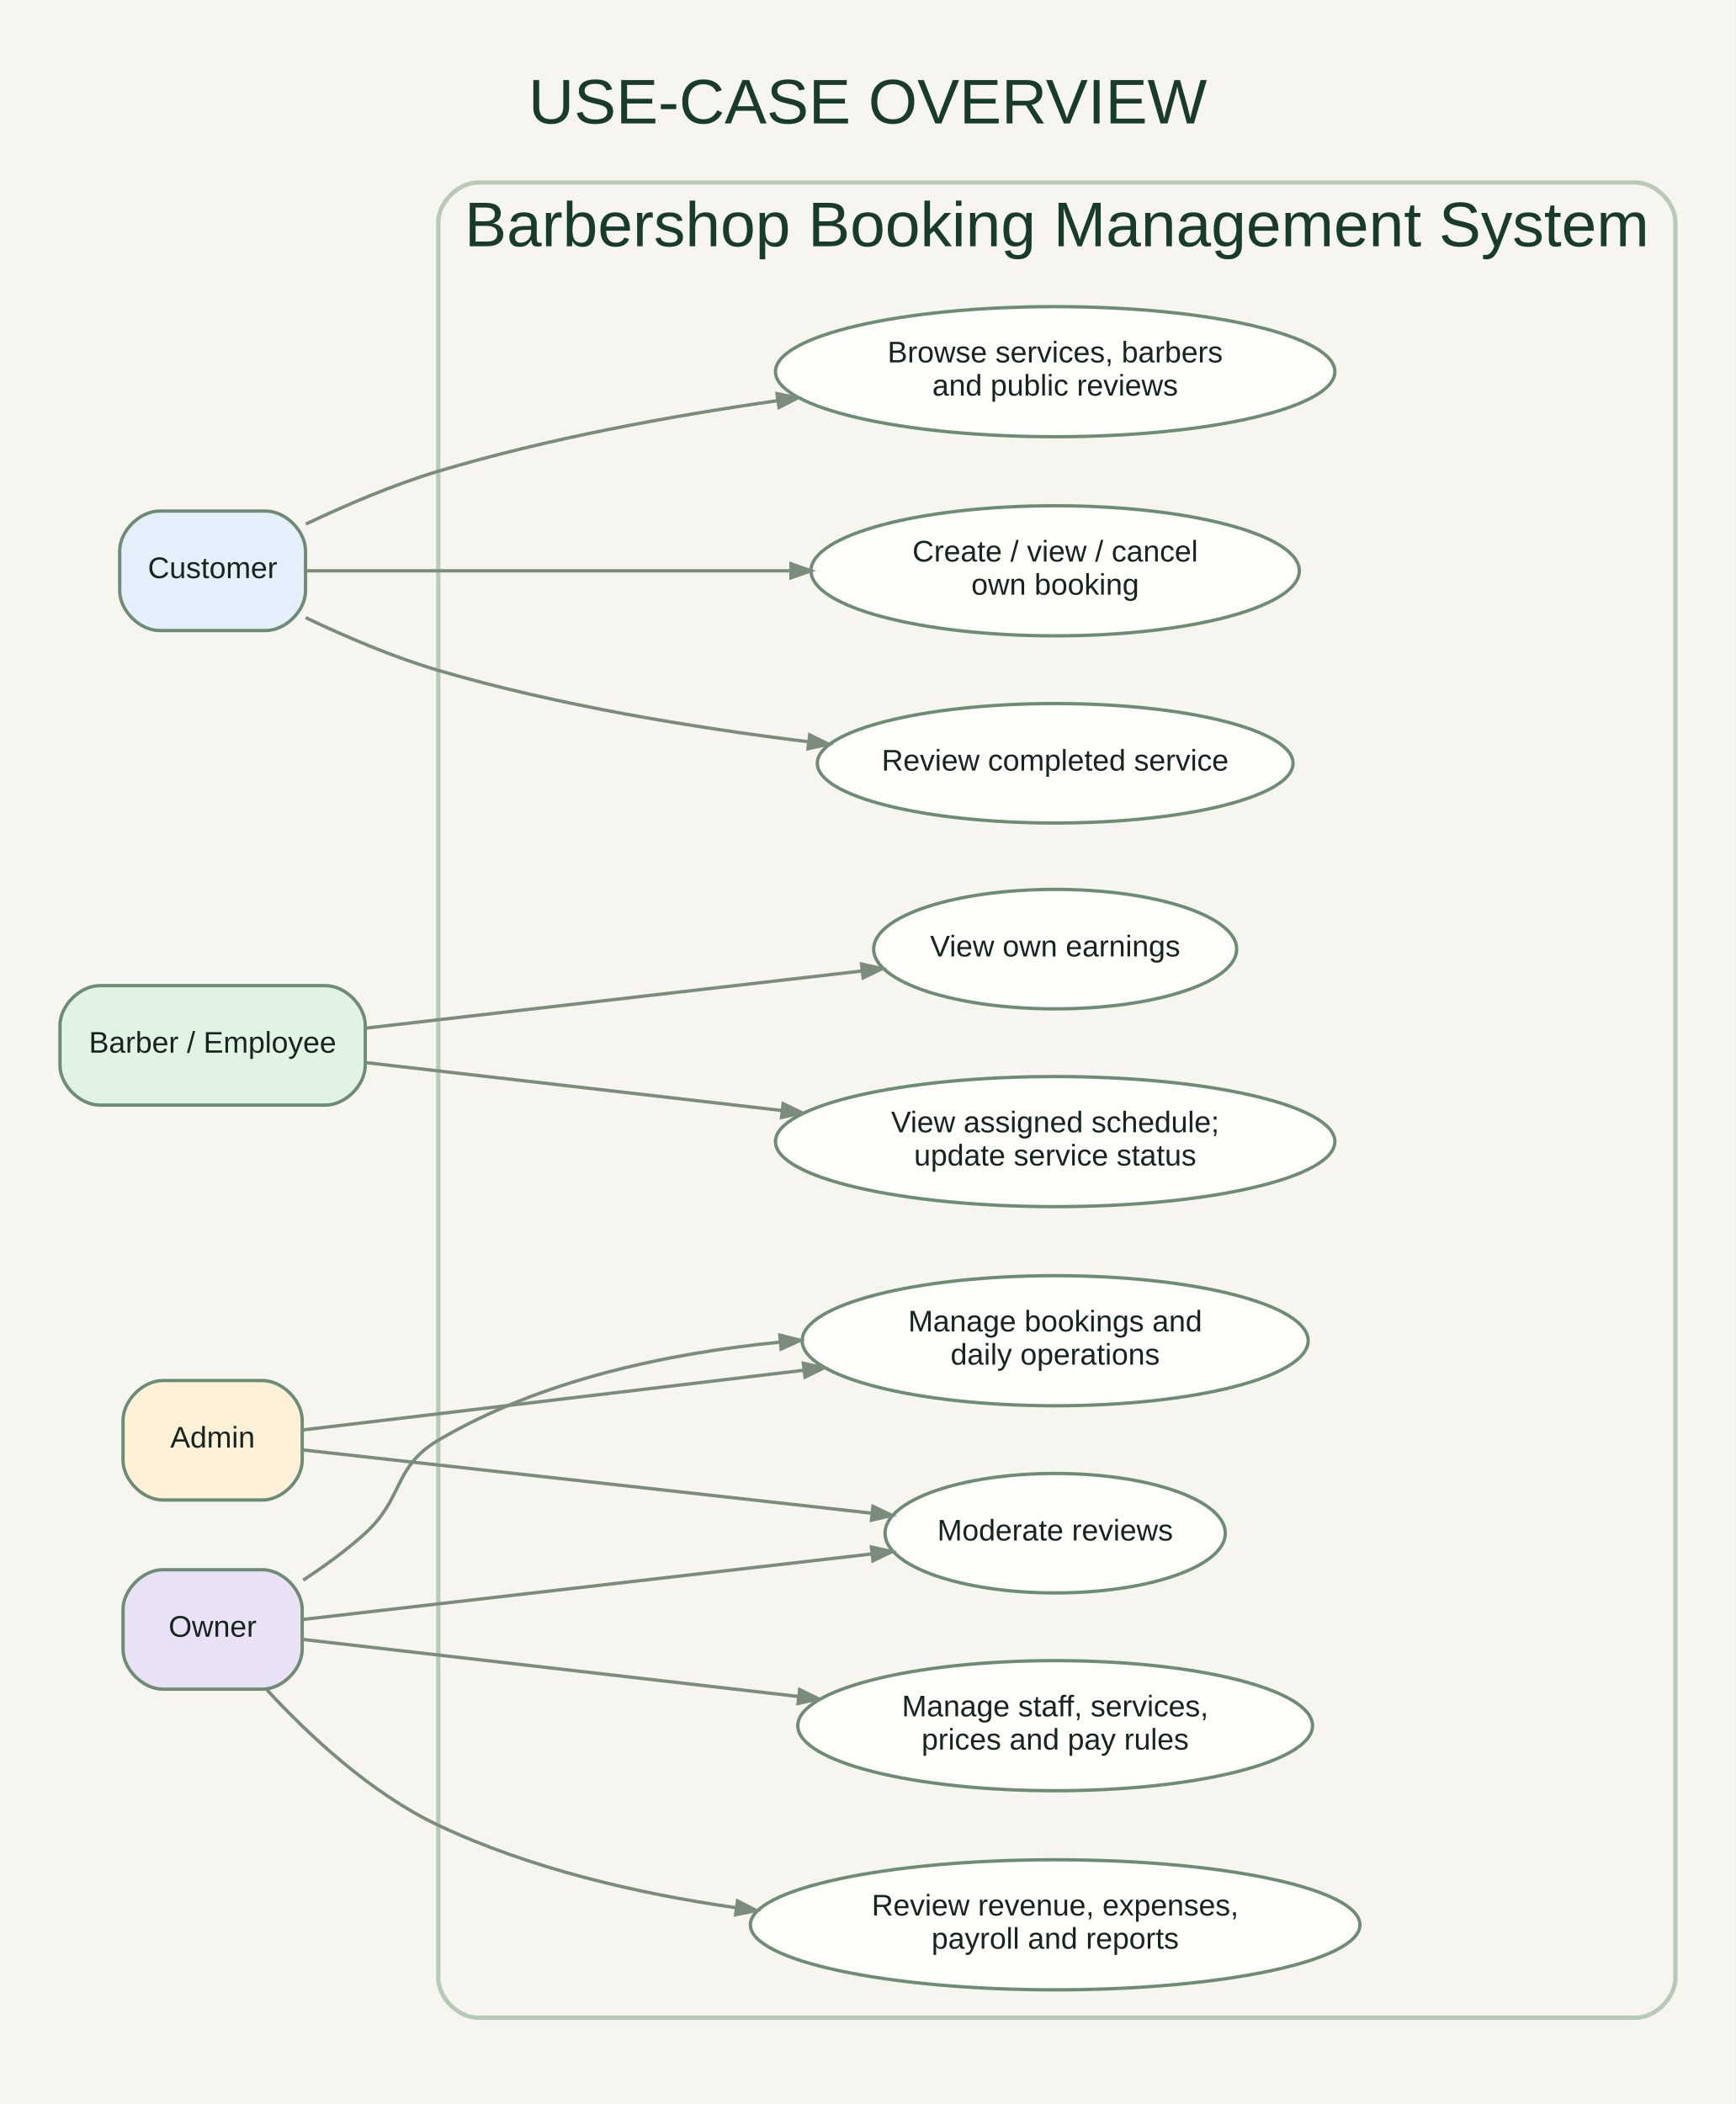
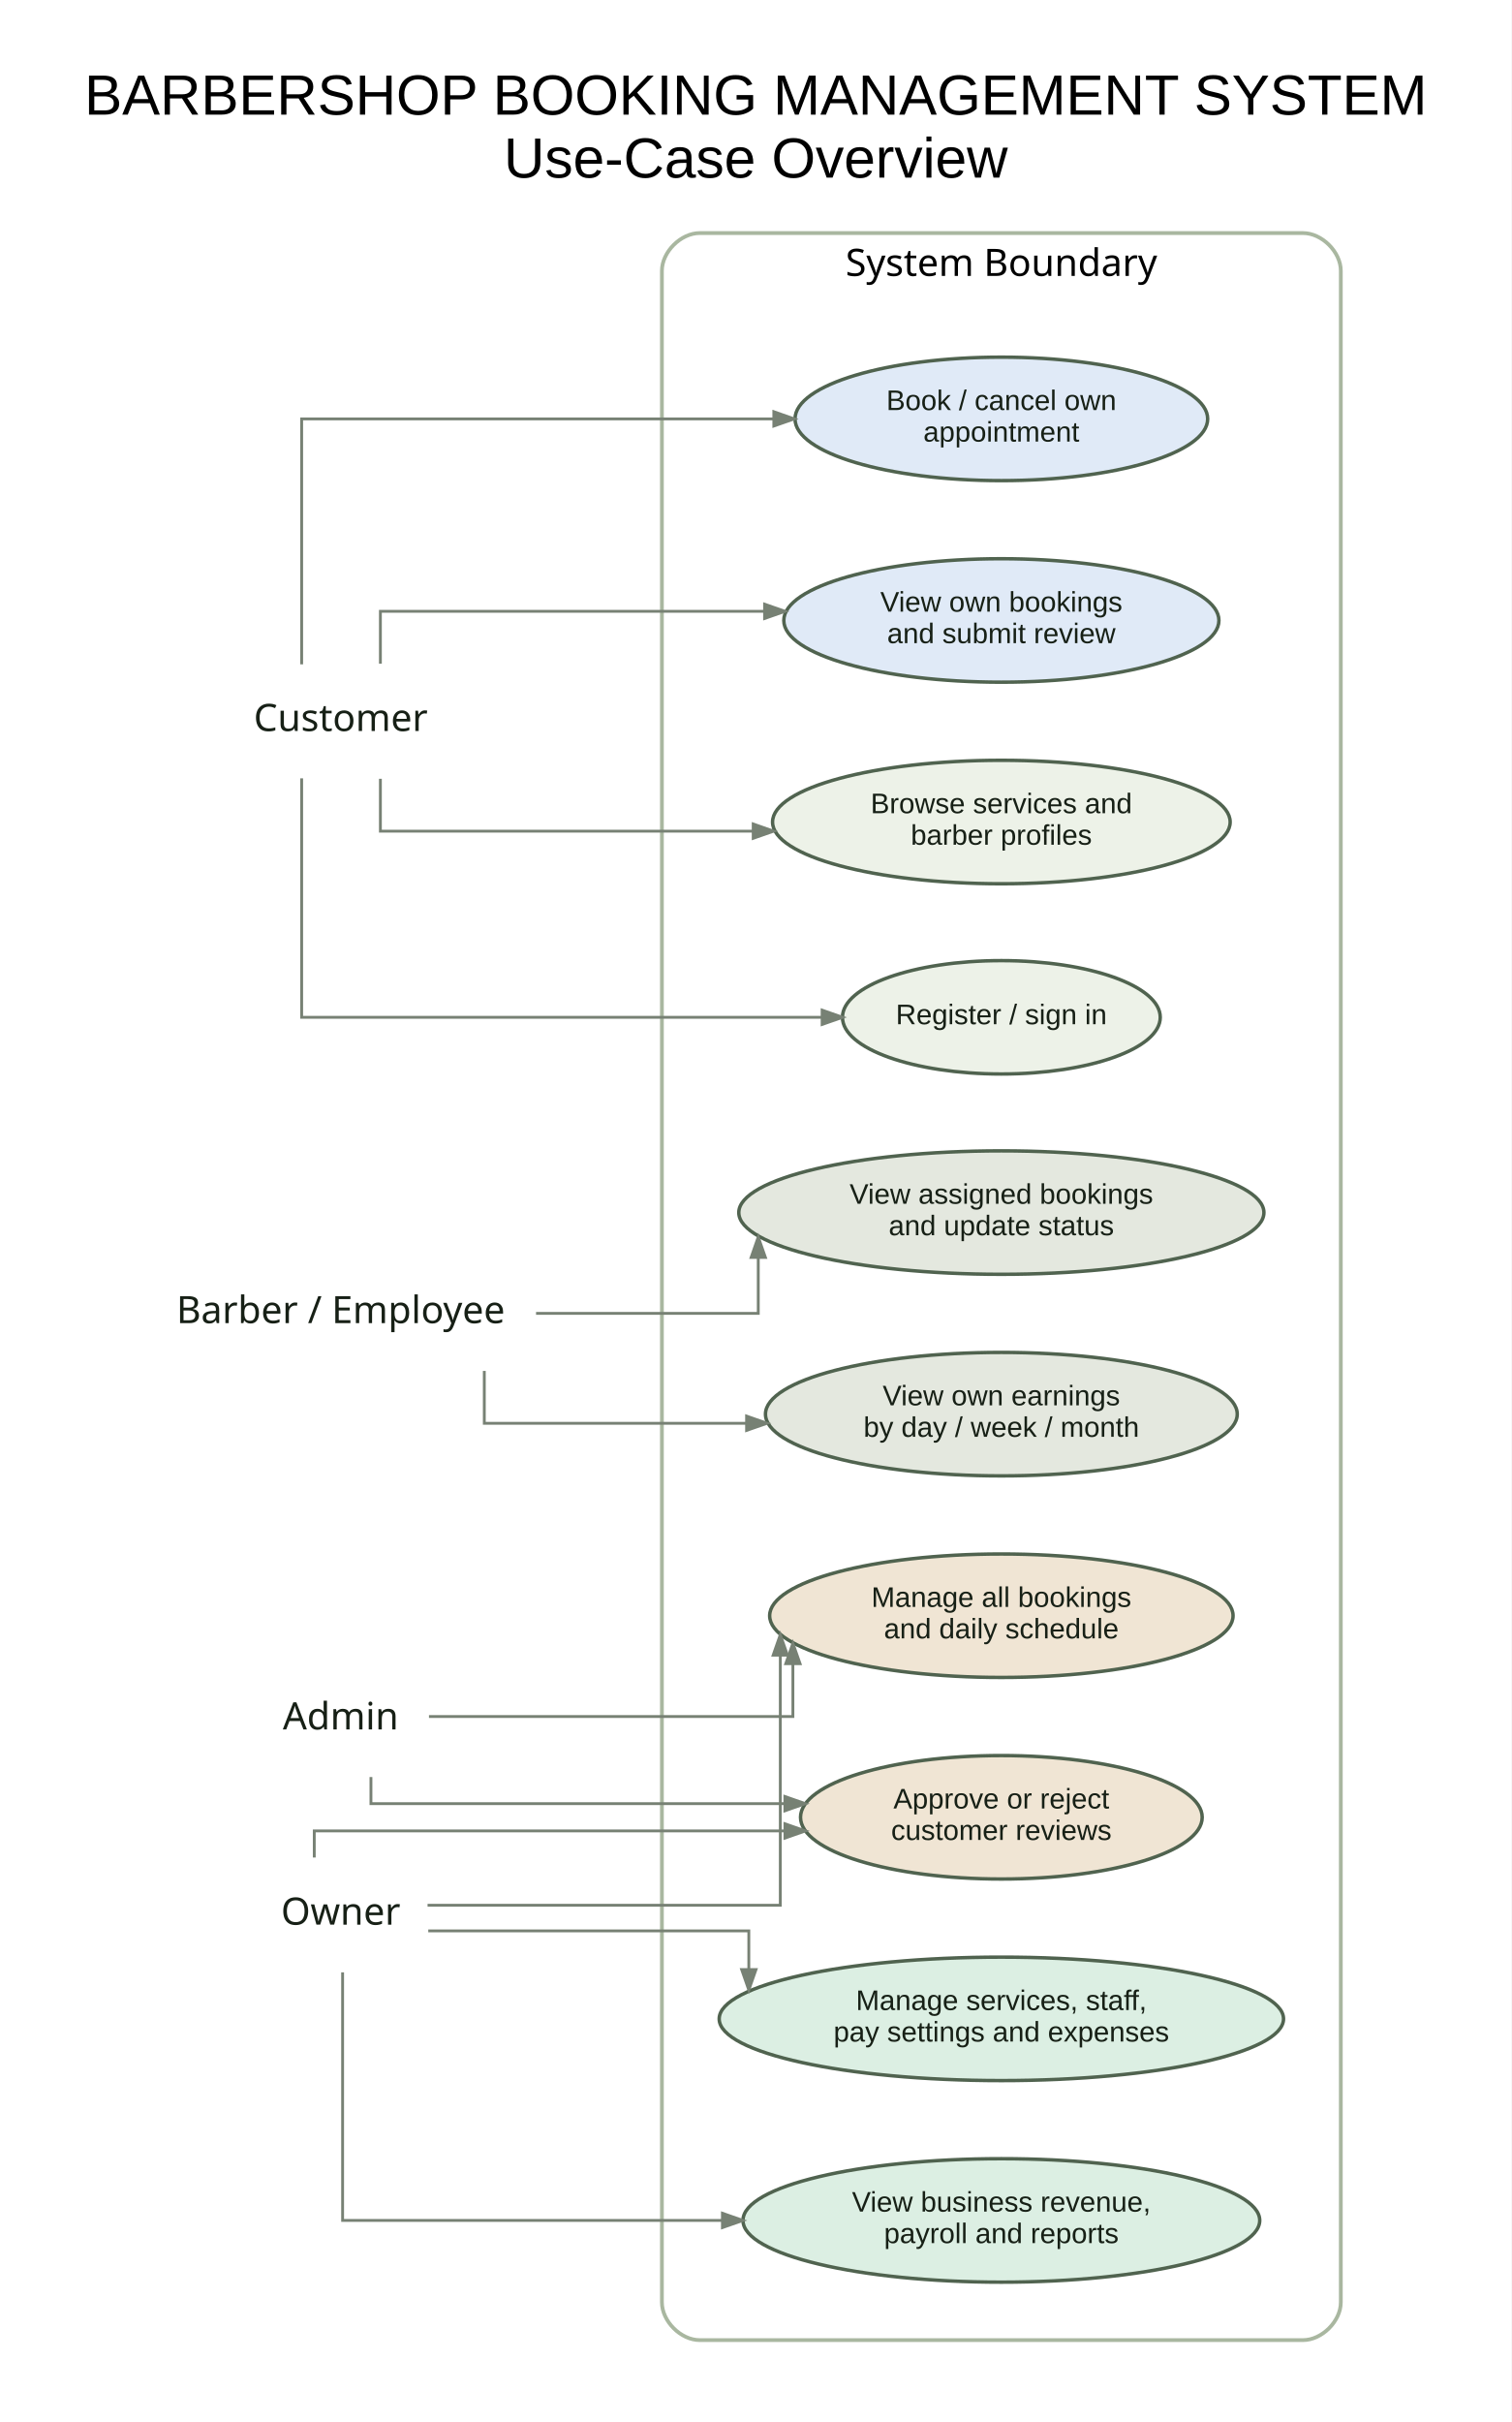
- <svg xmlns="http://www.w3.org/2000/svg" width="523pt" height="634pt" viewBox="0.00 0.00 522.85 634.00">
-   <g id="graph0" class="graph" transform="scale(1 1) rotate(0) translate(18 616)">
-     <polygon fill="#f6f5f0" stroke="transparent" points="-18,18 -18,-616 504.85,-616 504.85,18 -18,18" />
-     <text text-anchor="middle" x="243.42" y="-578.8" font-family="Arial" font-size="19.00" fill="#183b2b">USE-CASE OVERVIEW</text>
+ <svg xmlns="http://www.w3.org/2000/svg" width="480pt" height="769pt" viewBox="0.00 0.00 480.00 769.00">
+   <g id="graph0" class="graph" transform="scale(1 1) rotate(0) translate(18 751)">
+     <polygon fill="white" stroke="transparent" points="-18,18 -18,-751 462,-751 462,18 -18,18" />
+     <text text-anchor="middle" x="222" y="-714.6" font-family="Arial" font-size="18.00">BARBERSHOP BOOKING MANAGEMENT SYSTEM</text>
+     <text text-anchor="middle" x="222" y="-694.6" font-family="Arial" font-size="18.00">Use-Case Overview</text>
    <g id="clust1" class="cluster">
-       <path fill="#f6f5f0" stroke="#b9c9b8" stroke-width="1.3" d="M126,-8C126,-8 474.85,-8 474.85,-8 480.85,-8 486.85,-14 486.85,-20 486.85,-20 486.85,-549 486.85,-549 486.85,-555 480.85,-561 474.85,-561 474.85,-561 126,-561 126,-561 120,-561 114,-555 114,-549 114,-549 114,-20 114,-20 114,-14 120,-8 126,-8" />
-       <text text-anchor="middle" x="300.42" y="-541.8" font-family="Arial" font-size="19.00" fill="#183b2b">Barbershop Booking Management System</text>
+       <path fill="white" stroke="#a9b7a0" stroke-width="1.2" d="M204.2,-8C204.2,-8 395.8,-8 395.8,-8 401.8,-8 407.8,-14 407.8,-20 407.8,-20 407.8,-665 407.8,-665 407.8,-671 401.8,-677 395.8,-677 395.8,-677 204.2,-677 204.2,-677 198.2,-677 192.2,-671 192.2,-665 192.2,-665 192.2,-20 192.2,-20 192.2,-14 198.2,-8 204.2,-8" />
+       <text text-anchor="middle" x="300" y="-663.4" font-family="Arial Bold" font-size="12.00">System Boundary</text>
    </g>
    <g id="node1" class="node">
-       <path fill="#e5effc" stroke="#6e8c75" d="M62,-462C62,-462 30,-462 30,-462 24,-462 18,-456 18,-450 18,-450 18,-438 18,-438 18,-432 24,-426 30,-426 30,-426 62,-426 62,-426 68,-426 74,-432 74,-438 74,-438 74,-450 74,-450 74,-456 68,-462 62,-462" />
-       <text text-anchor="middle" x="46" y="-441.8" font-family="Arial" font-size="9.00" fill="#17251f">Customer</text>
+       <text text-anchor="middle" x="90.2" y="-518.9" font-family="Arial Bold" font-size="12.00" fill="#172016">Customer</text>
    </g>
    <g id="node5" class="node">
-       <ellipse fill="#fffefa" stroke="#6e8c75" cx="299.92" cy="-504" rx="84.29" ry="19.6" />
-       <text text-anchor="middle" x="299.92" y="-506.8" font-family="Arial" font-size="9.00" fill="#17251f">Browse services, barbers</text>
-       <text text-anchor="middle" x="299.92" y="-496.8" font-family="Arial" font-size="9.00" fill="#17251f">and public reviews</text>
+       <ellipse fill="#edf2e8" stroke="#50634f" stroke-width="1.1" cx="300" cy="-490" rx="72.66" ry="19.6" />
+       <text text-anchor="middle" x="300" y="-492.8" font-family="Arial" font-size="9.00" fill="#172016">Browse services and</text>
+       <text text-anchor="middle" x="300" y="-482.8" font-family="Arial" font-size="9.00" fill="#172016">barber profiles</text>
    </g>
    <g id="edge1" class="edge">
-       <path fill="none" stroke="#7b8b7e" d="M74.09,-458.07C86.05,-463.76 100.45,-469.94 114,-474 146.85,-483.84 184.01,-490.66 216.36,-495.28" />
-       <polygon fill="#7b8b7e" stroke="#7b8b7e" points="216.11,-497.37 222.34,-496.12 216.69,-493.21 216.11,-497.37" />
+       <path fill="none" stroke="#778174" stroke-width="0.9" d="M102.8,-503.73C102.8,-495.29 102.8,-487.1 102.8,-487.1 102.8,-487.1 221.19,-487.1 221.19,-487.1" />
+       <polygon fill="#778174" stroke="#778174" stroke-width="0.9" points="221.19,-489.38 227.69,-487.1 221.19,-484.83 221.19,-489.38" />
    </g>
    <g id="node6" class="node">
-       <ellipse fill="#fffefa" stroke="#6e8c75" cx="299.92" cy="-444" rx="73.58" ry="19.6" />
-       <text text-anchor="middle" x="299.92" y="-446.8" font-family="Arial" font-size="9.00" fill="#17251f">Create / view / cancel</text>
-       <text text-anchor="middle" x="299.92" y="-436.8" font-family="Arial" font-size="9.00" fill="#17251f">own booking</text>
+       <ellipse fill="#edf2e8" stroke="#50634f" stroke-width="1.1" cx="300" cy="-428" rx="50.46" ry="18" />
+       <text text-anchor="middle" x="300" y="-425.8" font-family="Arial" font-size="9.00" fill="#172016">Register / sign in</text>
    </g>
    <g id="edge2" class="edge">
-       <path fill="none" stroke="#7b8b7e" d="M74.44,-444C109.18,-444 170.51,-444 220.29,-444" />
-       <polygon fill="#7b8b7e" stroke="#7b8b7e" points="220.3,-446.1 226.3,-444 220.3,-441.9 220.3,-446.1" />
+       <path fill="none" stroke="#778174" stroke-width="0.9" d="M77.8,-503.88C77.8,-476.56 77.8,-428 77.8,-428 77.8,-428 243.08,-428 243.08,-428" />
+       <polygon fill="#778174" stroke="#778174" stroke-width="0.9" points="243.08,-430.28 249.58,-428 243.08,-425.73 243.08,-430.28" />
    </g>
    <g id="node7" class="node">
-       <ellipse fill="#fffefa" stroke="#6e8c75" cx="299.92" cy="-386" rx="71.68" ry="18" />
-       <text text-anchor="middle" x="299.92" y="-383.8" font-family="Arial" font-size="9.00" fill="#17251f">Review completed service</text>
+       <ellipse fill="#e0eaf7" stroke="#50634f" stroke-width="1.1" cx="300" cy="-618" rx="65.52" ry="19.6" />
+       <text text-anchor="middle" x="300" y="-620.8" font-family="Arial" font-size="9.00" fill="#172016">Book / cancel own</text>
+       <text text-anchor="middle" x="300" y="-610.8" font-family="Arial" font-size="9.00" fill="#172016">appointment</text>
    </g>
    <g id="edge3" class="edge">
-       <path fill="none" stroke="#7b8b7e" d="M74.07,-429.87C86.03,-424.16 100.43,-417.99 114,-414 149.93,-403.45 191.01,-396.72 225.32,-392.51" />
-       <polygon fill="#7b8b7e" stroke="#7b8b7e" points="225.93,-394.56 231.64,-391.76 225.44,-390.39 225.93,-394.56" />
+       <path fill="none" stroke="#778174" stroke-width="0.9" d="M77.8,-540.06C77.8,-567.87 77.8,-618 77.8,-618 77.8,-618 227.74,-618 227.74,-618" />
+       <polygon fill="#778174" stroke="#778174" stroke-width="0.9" points="227.74,-620.28 234.24,-618 227.74,-615.73 227.74,-620.28" />
+     </g>
+     <g id="node8" class="node">
+       <ellipse fill="#e0eaf7" stroke="#50634f" stroke-width="1.1" cx="300" cy="-554" rx="69.09" ry="19.6" />
+       <text text-anchor="middle" x="300" y="-556.8" font-family="Arial" font-size="9.00" fill="#172016">View own bookings</text>
+       <text text-anchor="middle" x="300" y="-546.8" font-family="Arial" font-size="9.00" fill="#172016">and submit review</text>
+     </g>
+     <g id="edge4" class="edge">
+       <path fill="none" stroke="#778174" stroke-width="0.9" d="M102.8,-540.27C102.8,-548.71 102.8,-556.9 102.8,-556.9 102.8,-556.9 224.81,-556.9 224.81,-556.9" />
+       <polygon fill="#778174" stroke="#778174" stroke-width="0.9" points="224.81,-559.17 231.31,-556.9 224.81,-554.62 224.81,-559.17" />
    </g>
    <g id="node2" class="node">
-       <path fill="#fff1d8" stroke="#6e8c75" d="M61,-200C61,-200 31,-200 31,-200 25,-200 19,-194 19,-188 19,-188 19,-176 19,-176 19,-170 25,-164 31,-164 31,-164 61,-164 61,-164 67,-164 73,-170 73,-176 73,-176 73,-188 73,-188 73,-194 67,-200 61,-200" />
-       <text text-anchor="middle" x="46" y="-179.8" font-family="Arial" font-size="9.00" fill="#17251f">Admin</text>
-     </g>
-     <g id="node8" class="node">
-       <ellipse fill="#fffefa" stroke="#6e8c75" cx="299.92" cy="-212" rx="76.24" ry="19.6" />
-       <text text-anchor="middle" x="299.92" y="-214.8" font-family="Arial" font-size="9.00" fill="#17251f">Manage bookings and</text>
-       <text text-anchor="middle" x="299.92" y="-204.8" font-family="Arial" font-size="9.00" fill="#17251f">daily operations</text>
-     </g>
-     <g id="edge4" class="edge">
-       <path fill="none" stroke="#7b8b7e" d="M73.01,-185.1C108.35,-189.31 172.97,-197 224.07,-203.09" />
-       <polygon fill="#7b8b7e" stroke="#7b8b7e" points="224.03,-205.2 230.24,-203.82 224.53,-201.03 224.03,-205.2" />
+       <text text-anchor="middle" x="90.2" y="-201.9" font-family="Arial Bold" font-size="12.00" fill="#172016">Admin</text>
    </g>
    <g id="node9" class="node">
-       <ellipse fill="#fffefa" stroke="#6e8c75" cx="299.92" cy="-154" rx="51.27" ry="18" />
-       <text text-anchor="middle" x="299.92" y="-151.8" font-family="Arial" font-size="9.00" fill="#17251f">Moderate reviews</text>
+       <ellipse fill="#f0e5d4" stroke="#50634f" stroke-width="1.1" cx="300" cy="-238" rx="73.58" ry="19.6" />
+       <text text-anchor="middle" x="300" y="-240.8" font-family="Arial" font-size="9.00" fill="#172016">Manage all bookings</text>
+       <text text-anchor="middle" x="300" y="-230.8" font-family="Arial" font-size="9.00" fill="#172016">and daily schedule</text>
    </g>
    <g id="edge5" class="edge">
-       <path fill="none" stroke="#7b8b7e" d="M73.01,-179.11C113.32,-174.63 191.74,-165.91 244.73,-160.02" />
-       <polygon fill="#7b8b7e" stroke="#7b8b7e" points="245.01,-162.1 250.74,-159.35 244.55,-157.93 245.01,-162.1" />
+       <path fill="none" stroke="#778174" stroke-width="0.9" d="M118.23,-206C160.02,-206 233.8,-206 233.8,-206 233.8,-206 233.8,-222.76 233.8,-222.76" />
+       <polygon fill="#778174" stroke="#778174" stroke-width="0.9" points="231.53,-222.76 233.8,-229.26 236.08,-222.76 231.53,-222.76" />
+     </g>
+     <g id="node10" class="node">
+       <ellipse fill="#f0e5d4" stroke="#50634f" stroke-width="1.1" cx="300" cy="-174" rx="63.78" ry="19.6" />
+       <text text-anchor="middle" x="300" y="-176.8" font-family="Arial" font-size="9.00" fill="#172016">Approve or reject</text>
+       <text text-anchor="middle" x="300" y="-166.8" font-family="Arial" font-size="9.00" fill="#172016">customer reviews</text>
+     </g>
+     <g id="edge6" class="edge">
+       <path fill="none" stroke="#778174" stroke-width="0.9" d="M99.8,-186.77C99.8,-182.08 99.8,-178.33 99.8,-178.33 99.8,-178.33 231.25,-178.33 231.25,-178.33" />
+       <polygon fill="#778174" stroke="#778174" stroke-width="0.9" points="231.25,-180.61 237.75,-178.33 231.25,-176.06 231.25,-180.61" />
    </g>
    <g id="node3" class="node">
-       <path fill="#e0f3e4" stroke="#6e8c75" d="M80,-319C80,-319 12,-319 12,-319 6,-319 0,-313 0,-307 0,-307 0,-295 0,-295 0,-289 6,-283 12,-283 12,-283 80,-283 80,-283 86,-283 92,-289 92,-295 92,-295 92,-307 92,-307 92,-313 86,-319 80,-319" />
-       <text text-anchor="middle" x="46" y="-298.8" font-family="Arial" font-size="9.00" fill="#17251f">Barber / Employee</text>
-     </g>
-     <g id="node10" class="node">
-       <ellipse fill="#fffefa" stroke="#6e8c75" cx="299.92" cy="-272" rx="84.29" ry="19.6" />
-       <text text-anchor="middle" x="299.92" y="-274.8" font-family="Arial" font-size="9.00" fill="#17251f">View assigned schedule;</text>
-       <text text-anchor="middle" x="299.92" y="-264.8" font-family="Arial" font-size="9.00" fill="#17251f">update service status</text>
-     </g>
-     <g id="edge6" class="edge">
-       <path fill="none" stroke="#7b8b7e" d="M92.04,-295.82C126.84,-291.81 175.94,-286.16 217.57,-281.37" />
-       <polygon fill="#7b8b7e" stroke="#7b8b7e" points="217.93,-283.44 223.65,-280.66 217.45,-279.26 217.93,-283.44" />
+       <text text-anchor="middle" x="90.2" y="-330.9" font-family="Arial Bold" font-size="12.00" fill="#172016">Barber / Employee</text>
    </g>
    <g id="node11" class="node">
-       <ellipse fill="#fffefa" stroke="#6e8c75" cx="299.92" cy="-330" rx="54.7" ry="18" />
-       <text text-anchor="middle" x="299.92" y="-327.8" font-family="Arial" font-size="9.00" fill="#17251f">View own earnings</text>
+       <ellipse fill="#e4e8df" stroke="#50634f" stroke-width="1.1" cx="300" cy="-366" rx="83.38" ry="19.6" />
+       <text text-anchor="middle" x="300" y="-368.8" font-family="Arial" font-size="9.00" fill="#172016">View assigned bookings</text>
+       <text text-anchor="middle" x="300" y="-358.8" font-family="Arial" font-size="9.00" fill="#172016">and update status</text>
    </g>
    <g id="edge7" class="edge">
-       <path fill="none" stroke="#7b8b7e" d="M92.04,-306.18C133.89,-311 196.42,-318.2 241.77,-323.42" />
-       <polygon fill="#7b8b7e" stroke="#7b8b7e" points="241.57,-325.51 247.77,-324.11 242.05,-321.34 241.57,-325.51" />
+       <path fill="none" stroke="#778174" stroke-width="0.9" d="M152.23,-334C186.74,-334 222.8,-334 222.8,-334 222.8,-334 222.8,-351.75 222.8,-351.75" />
+       <polygon fill="#778174" stroke="#778174" stroke-width="0.9" points="220.53,-351.75 222.8,-358.25 225.08,-351.75 220.53,-351.75" />
+     </g>
+     <g id="node12" class="node">
+       <ellipse fill="#e4e8df" stroke="#50634f" stroke-width="1.1" cx="300" cy="-302" rx="74.91" ry="19.6" />
+       <text text-anchor="middle" x="300" y="-304.8" font-family="Arial" font-size="9.00" fill="#172016">View own earnings</text>
+       <text text-anchor="middle" x="300" y="-294.8" font-family="Arial" font-size="9.00" fill="#172016">by day / week / month</text>
+     </g>
+     <g id="edge8" class="edge">
+       <path fill="none" stroke="#778174" stroke-width="0.9" d="M135.8,-315.73C135.8,-307.29 135.8,-299.1 135.8,-299.1 135.8,-299.1 219.09,-299.1 219.09,-299.1" />
+       <polygon fill="#778174" stroke="#778174" stroke-width="0.9" points="219.09,-301.38 225.59,-299.1 219.09,-296.83 219.09,-301.38" />
    </g>
    <g id="node4" class="node">
-       <path fill="#e9e2f7" stroke="#6e8c75" d="M61,-143C61,-143 31,-143 31,-143 25,-143 19,-137 19,-131 19,-131 19,-119 19,-119 19,-113 25,-107 31,-107 31,-107 61,-107 61,-107 67,-107 73,-113 73,-119 73,-119 73,-131 73,-131 73,-137 67,-143 61,-143" />
-       <text text-anchor="middle" x="46" y="-122.8" font-family="Arial" font-size="9.00" fill="#17251f">Owner</text>
-     </g>
-     <g id="edge8" class="edge">
-       <path fill="none" stroke="#7b8b7e" d="M73.3,-139.87C79.72,-144.05 86.36,-148.87 92,-154 103.7,-164.66 100.37,-173.96 114,-182 144.73,-200.12 183.07,-208.22 216.86,-211.56" />
-       <polygon fill="#7b8b7e" stroke="#7b8b7e" points="216.94,-213.68 223.11,-212.13 217.33,-209.49 216.94,-213.68" />
+       <text text-anchor="middle" x="90.2" y="-139.9" font-family="Arial Bold" font-size="12.00" fill="#172016">Owner</text>
    </g>
    <g id="edge9" class="edge">
-       <path fill="none" stroke="#7b8b7e" d="M73.01,-127.99C113.32,-132.63 191.74,-141.66 244.73,-147.76" />
-       <polygon fill="#7b8b7e" stroke="#7b8b7e" points="244.54,-149.85 250.74,-148.45 245.02,-145.68 244.54,-149.85" />
-     </g>
-     <g id="node12" class="node">
-       <ellipse fill="#fffefa" stroke="#6e8c75" cx="299.92" cy="-36" rx="91.85" ry="19.6" />
-       <text text-anchor="middle" x="299.92" y="-38.8" font-family="Arial" font-size="9.00" fill="#17251f">Review revenue, expenses,</text>
-       <text text-anchor="middle" x="299.92" y="-28.8" font-family="Arial" font-size="9.00" fill="#17251f">payroll and reports</text>
+       <path fill="none" stroke="#778174" stroke-width="0.9" d="M117.78,-146.07C158.46,-146.07 229.8,-146.07 229.8,-146.07 229.8,-146.07 229.8,-225.47 229.8,-225.47" />
+       <polygon fill="#778174" stroke="#778174" stroke-width="0.9" points="227.53,-225.47 229.8,-231.97 232.08,-225.47 227.53,-225.47" />
    </g>
    <g id="edge10" class="edge">
-       <path fill="none" stroke="#7b8b7e" d="M62.4,-106.76C74.88,-93.25 93.68,-75.6 114,-66 141.59,-52.96 173.8,-45.45 203.53,-41.17" />
-       <polygon fill="#7b8b7e" stroke="#7b8b7e" points="204.18,-43.2 209.84,-40.3 203.61,-39.04 204.18,-43.2" />
+       <path fill="none" stroke="#778174" stroke-width="0.9" d="M81.8,-161.23C81.8,-165.92 81.8,-169.67 81.8,-169.67 81.8,-169.67 231.27,-169.67 231.27,-169.67" />
+       <polygon fill="#778174" stroke="#778174" stroke-width="0.9" points="231.27,-171.94 237.77,-169.67 231.27,-167.39 231.27,-171.94" />
    </g>
    <g id="node13" class="node">
-       <ellipse fill="#fffefa" stroke="#6e8c75" cx="299.92" cy="-96" rx="77.56" ry="19.6" />
-       <text text-anchor="middle" x="299.92" y="-98.8" font-family="Arial" font-size="9.00" fill="#17251f">Manage staff, services,</text>
-       <text text-anchor="middle" x="299.92" y="-88.8" font-family="Arial" font-size="9.00" fill="#17251f">prices and pay rules</text>
+       <ellipse fill="#dcefe3" stroke="#50634f" stroke-width="1.1" cx="300" cy="-110" rx="89.61" ry="19.6" />
+       <text text-anchor="middle" x="300" y="-112.8" font-family="Arial" font-size="9.00" fill="#172016">Manage services, staff,</text>
+       <text text-anchor="middle" x="300" y="-102.8" font-family="Arial" font-size="9.00" fill="#172016">pay settings and expenses</text>
    </g>
    <g id="edge11" class="edge">
-       <path fill="none" stroke="#7b8b7e" d="M73.01,-122.01C107.98,-117.98 171.65,-110.65 222.5,-104.8" />
-       <polygon fill="#7b8b7e" stroke="#7b8b7e" points="222.91,-106.86 228.63,-104.09 222.43,-102.69 222.91,-106.86" />
+       <path fill="none" stroke="#778174" stroke-width="0.9" d="M118,-137.93C156.08,-137.93 219.8,-137.93 219.8,-137.93 219.8,-137.93 219.8,-125.65 219.8,-125.65" />
+       <polygon fill="#778174" stroke="#778174" stroke-width="0.9" points="222.08,-125.65 219.8,-119.15 217.53,-125.65 222.08,-125.65" />
+     </g>
+     <g id="node14" class="node">
+       <ellipse fill="#dcefe3" stroke="#50634f" stroke-width="1.1" cx="300" cy="-46" rx="82.05" ry="19.6" />
+       <text text-anchor="middle" x="300" y="-48.8" font-family="Arial" font-size="9.00" fill="#172016">View business revenue,</text>
+       <text text-anchor="middle" x="300" y="-38.8" font-family="Arial" font-size="9.00" fill="#172016">payroll and reports</text>
+     </g>
+     <g id="edge12" class="edge">
+       <path fill="none" stroke="#778174" stroke-width="0.9" d="M90.8,-124.76C90.8,-96.66 90.8,-46 90.8,-46 90.8,-46 211.42,-46 211.42,-46" />
+       <polygon fill="#778174" stroke="#778174" stroke-width="0.9" points="211.42,-48.28 217.92,-46 211.42,-43.73 211.42,-48.28" />
    </g>
  </g>
</svg>
